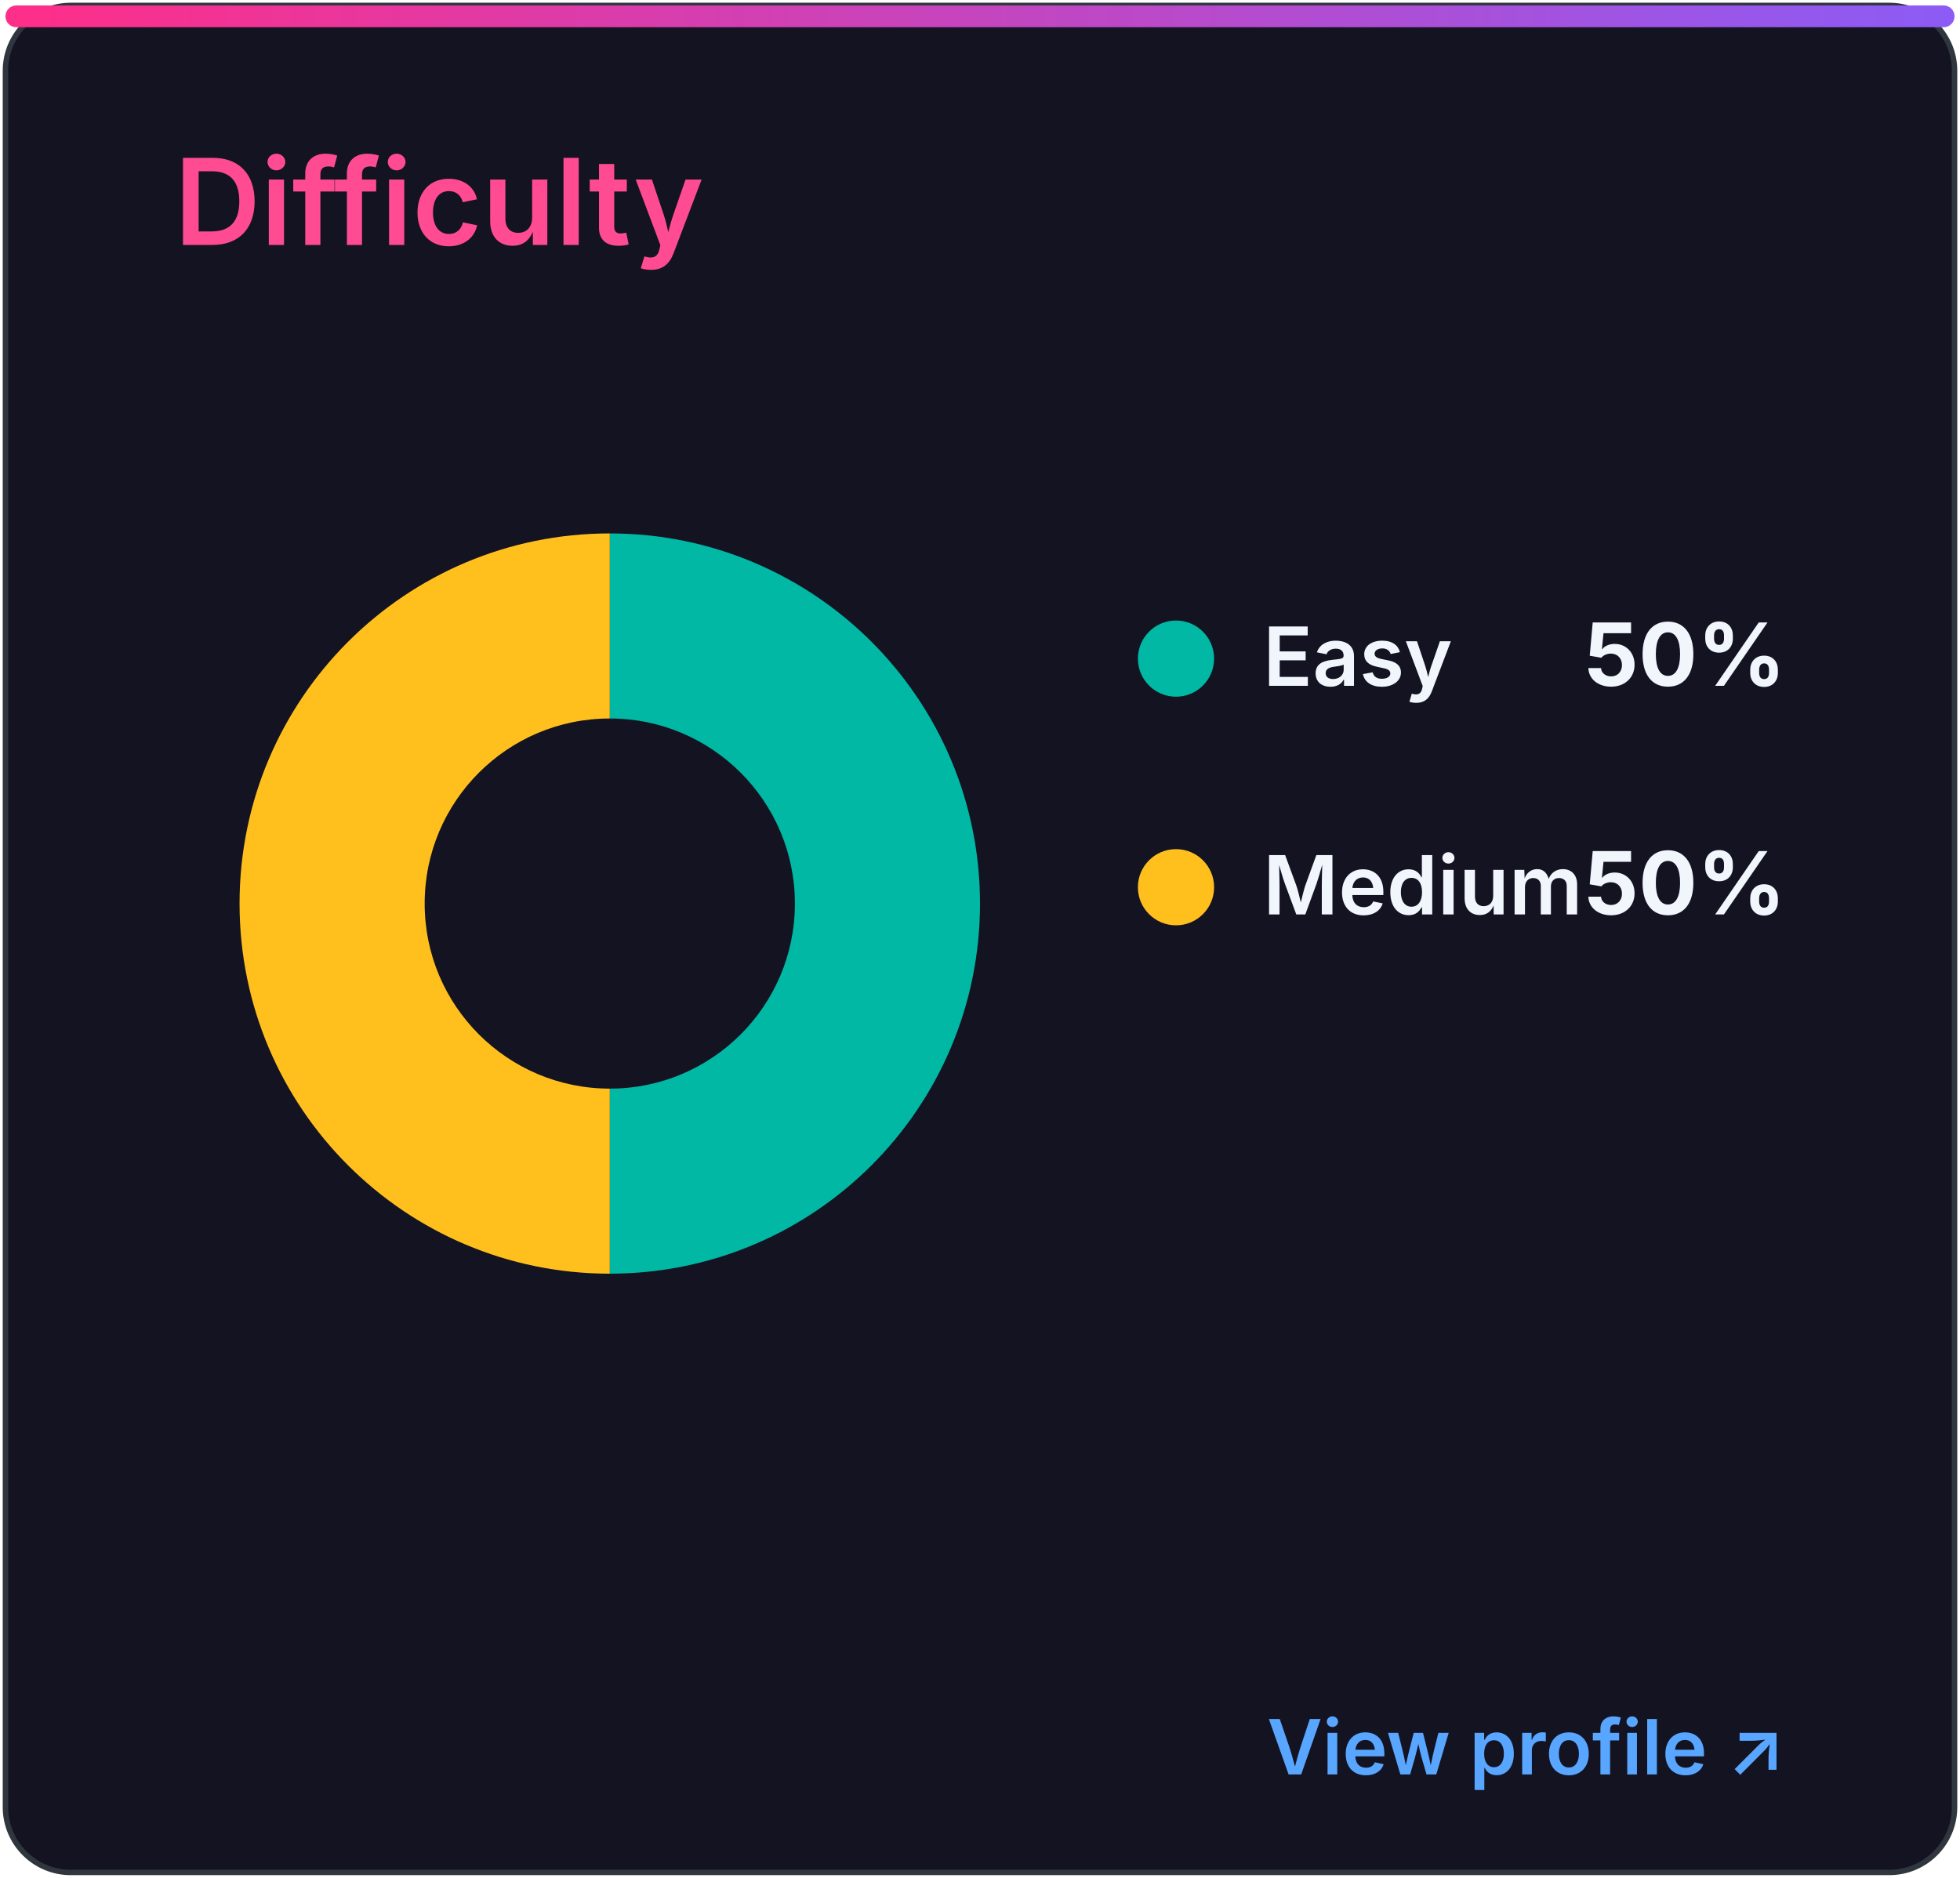
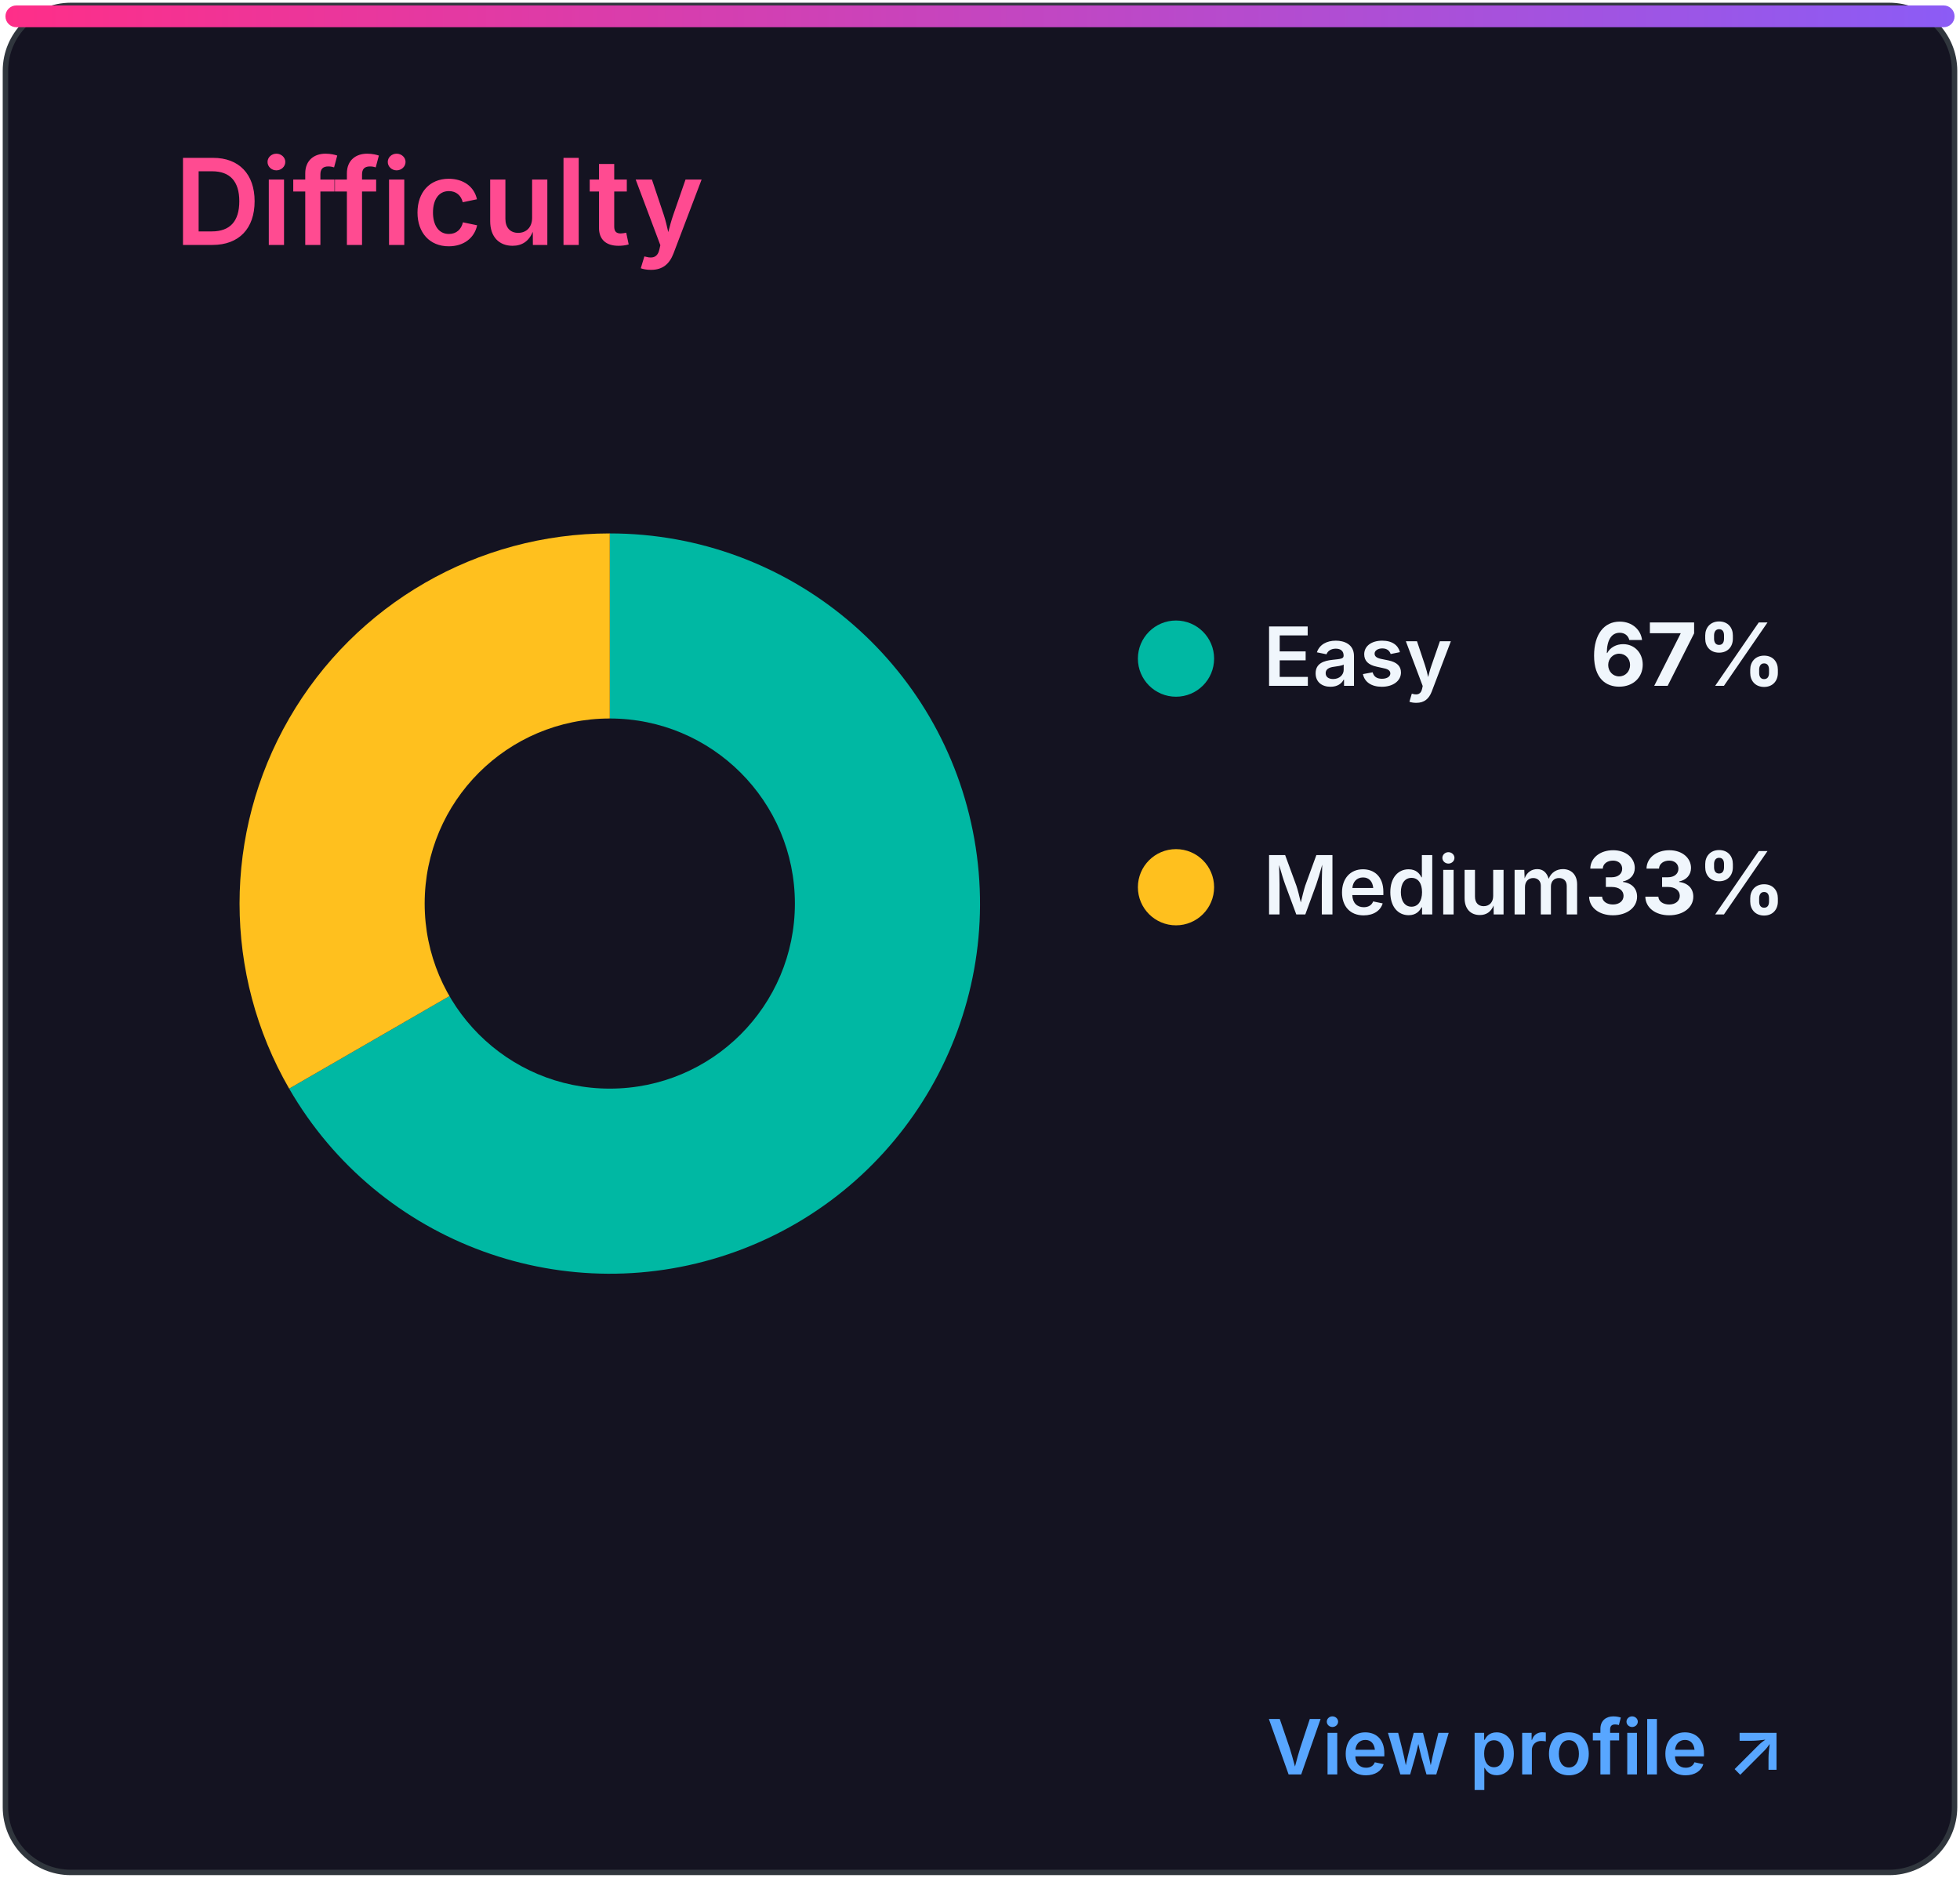
<svg xmlns="http://www.w3.org/2000/svg" width="360" height="345" viewBox="0 0 360 345" role="img" aria-labelledby="title desc">
  <defs>
    <linearGradient id="accent" x1="0" x2="1">
      <stop stop-color="#ff2e88" />
      <stop offset="1" stop-color="#8b5cf6" />
    </linearGradient>
    <clipPath id="bar">
      <rect x="32" y="82" width="296" height="8" rx="4" />
    </clipPath>
    <style>
.heading{font:600 22px -apple-system,BlinkMacSystemFont,'Segoe UI',sans-serif;fill:#ff4b91}
.eyebrow{font:600 10px -apple-system,BlinkMacSystemFont,'Segoe UI',sans-serif;letter-spacing:1.2px;fill:#8b949e}
.total{font:700 52px -apple-system,BlinkMacSystemFont,'Segoe UI',sans-serif;fill:#f0f6fc}
.metric{font:600 15px -apple-system,BlinkMacSystemFont,'Segoe UI',sans-serif;fill:#f0f6fc}
.count{font:700 16px -apple-system,BlinkMacSystemFont,'Segoe UI',sans-serif;fill:#f0f6fc}
.muted{font:500 13px -apple-system,BlinkMacSystemFont,'Segoe UI',sans-serif;fill:#8b949e}
.language{font:700 31px -apple-system,BlinkMacSystemFont,'Segoe UI',sans-serif;fill:#f0f6fc}
.link{font:600 14px -apple-system,BlinkMacSystemFont,'Segoe UI',sans-serif;fill:#58a6ff}
</style>
  </defs>
  <rect x="1" y="1" width="358" height="343" rx="12" fill="#141321" stroke="#30363d" />
  <rect x="1" y="1" width="358" height="4" rx="2" fill="url(#accent)" />
  <text x="32" y="45" class="heading">Difficulty</text>
-   <path d="M 112 166 L 112.00 98.00 A 68 68 0 0 1 112.00 234.00 Z" fill="#00b8a3" />
-   <path d="M 112 166 L 112.00 234.00 A 68 68 0 0 1 112.00 98.00 Z" fill="#ffc01e" />
+   <path d="M 112 166 L 112.00 98.00 A 68 68 0 1 1 53.11 200.00 Z" fill="#00b8a3" />
+   <path d="M 112 166 L 53.11 200.00 A 68 68 0 0 1 112.00 98.00 Z" fill="#ffc01e" />
  <circle cx="112" cy="166" r="34" fill="#141321" />
  <circle cx="216" cy="121" r="7" fill="#00b8a3" />
  <text x="232" y="126" class="metric">Easy</text>
-   <text x="328" y="126" class="count" text-anchor="end">50%</text>
+   <text x="328" y="126" class="count" text-anchor="end">67%</text>
  <circle cx="216" cy="163" r="7" fill="#ffc01e" />
  <text x="232" y="168" class="metric">Medium</text>
-   <text x="328" y="168" class="count" text-anchor="end">50%</text>
+   <text x="328" y="168" class="count" text-anchor="end">33%</text>
  <text x="328" y="326" class="link" text-anchor="end">View profile ↗</text>
</svg>
